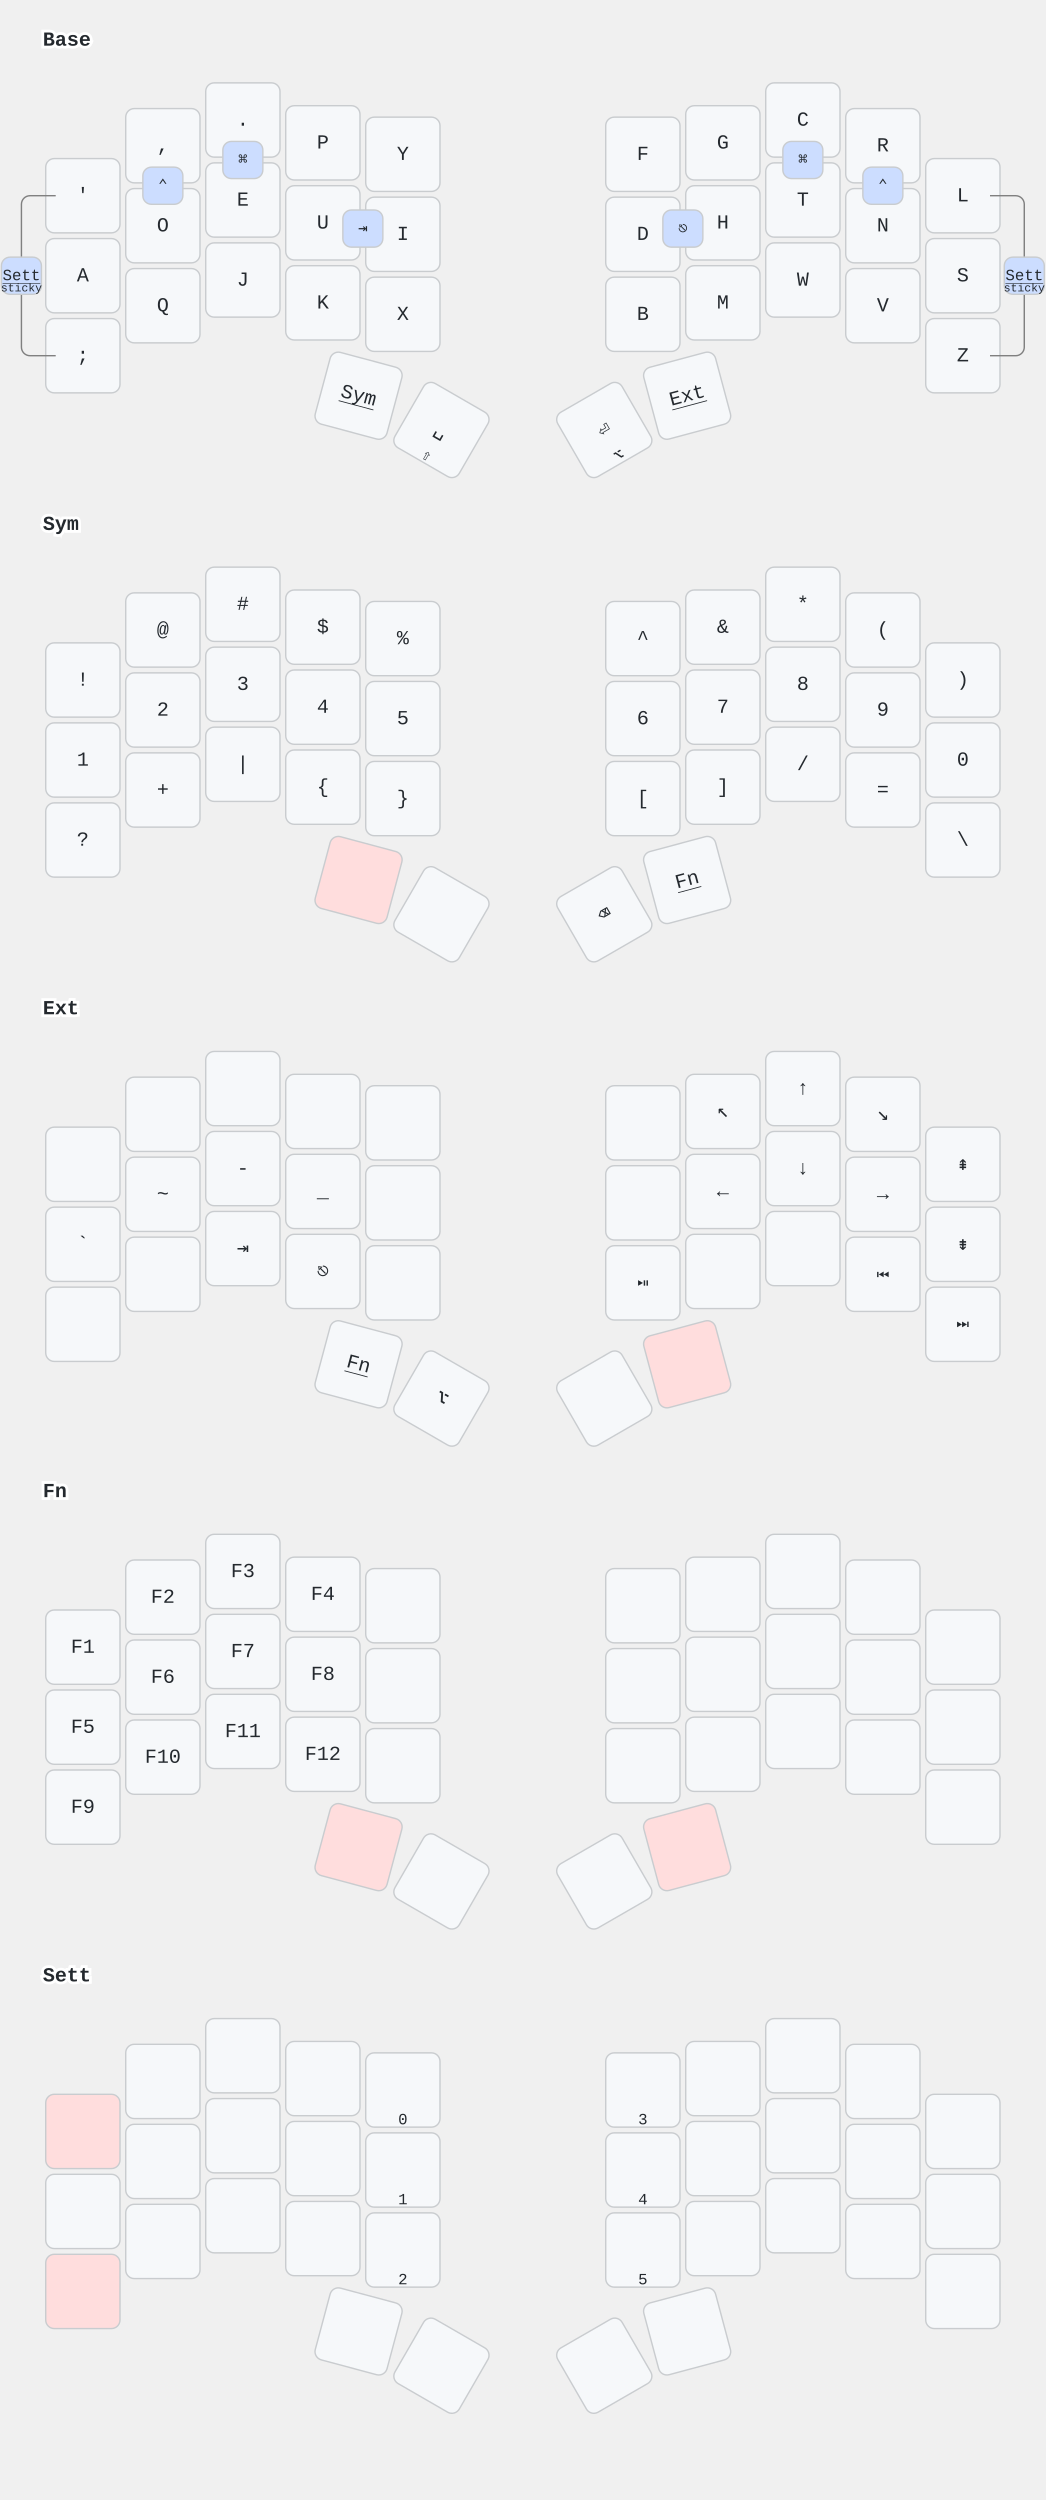
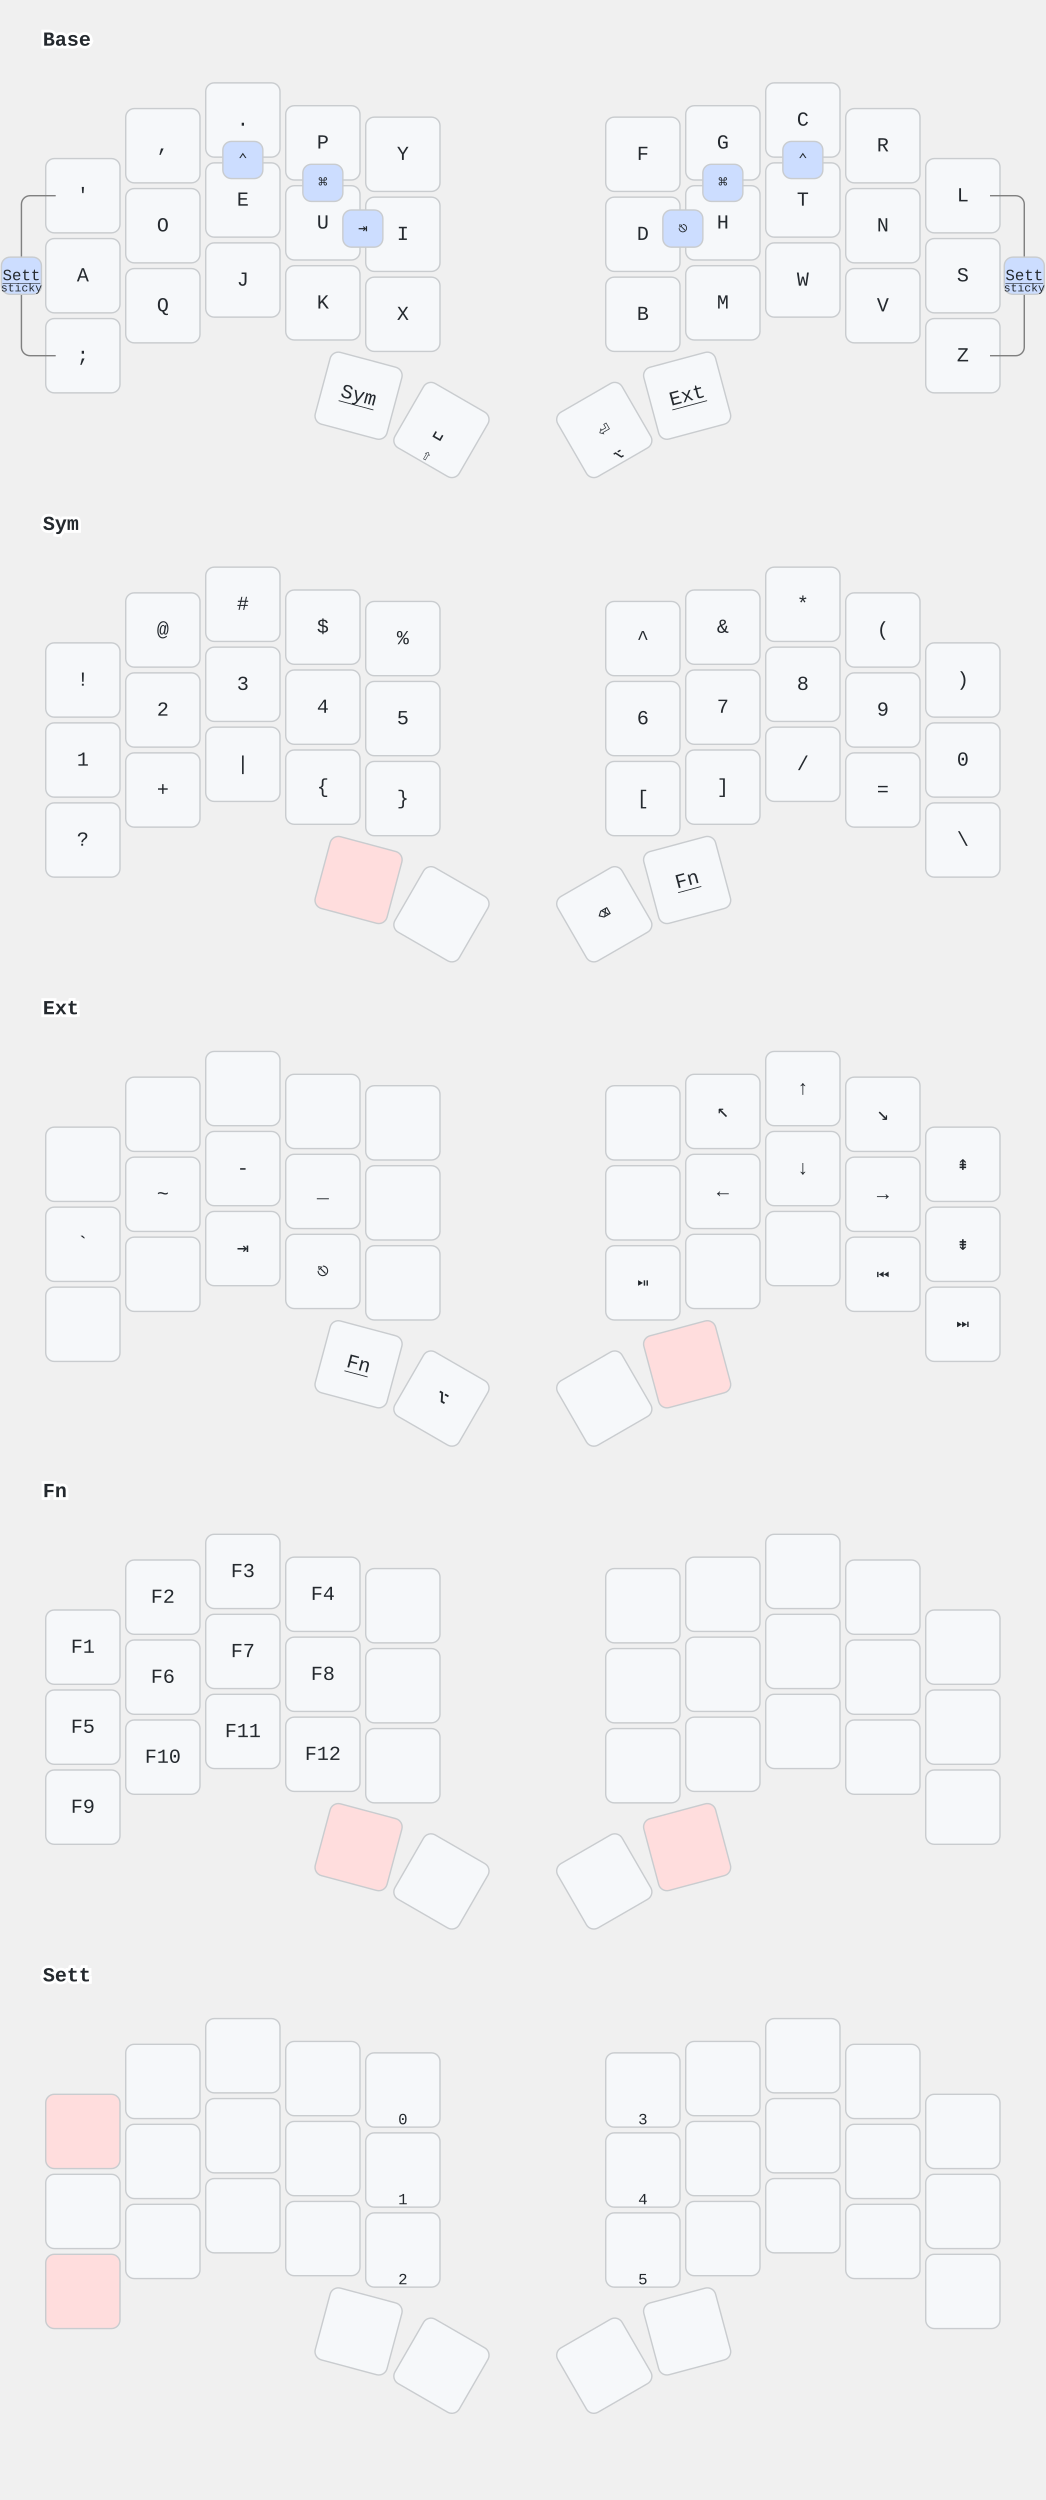
<svg xmlns="http://www.w3.org/2000/svg" xmlns:xlink="http://www.w3.org/1999/xlink" width="732" height="1750" viewBox="0 0 732 1750" class="keymap">
  <defs>/* start glyphs */
<svg id="mdi:bluetooth-connect">
      <svg id="mdi-bluetooth-connect" viewBox="0 0 24 24">
        <path d="M19,10L17,12L19,14L21,12M14.88,16.29L13,18.17V14.41M13,5.83L14.88,7.71L13,9.58M17.71,7.71L12,2H11V9.58L6.41,5L5,6.41L10.59,12L5,17.58L6.41,19L11,14.41V22H12L17.71,16.29L13.41,12M7,12L5,10L3,12L5,14L7,12Z" />
      </svg>
    </svg>
    <svg id="mdi:bluetooth-off">
      <svg id="mdi-bluetooth-off" viewBox="0 0 24 24">
        <path d="M13,5.83L14.88,7.71L13.28,9.31L14.69,10.72L17.71,7.7L12,2H11V7.03L13,9.03M5.41,4L4,5.41L10.59,12L5,17.59L6.41,19L11,14.41V22H12L16.29,17.71L18.59,20L20,18.59M13,18.17V14.41L14.88,16.29" />
      </svg>
    </svg>
    <svg id="mdi:progress-download">
      <svg id="mdi-progress-download" viewBox="0 0 24 24">
        <path d="M13,2.03C17.73,2.5 21.5,6.25 21.95,11C22.5,16.5 18.5,21.38 13,21.93V19.93C16.64,19.5 19.5,16.61 19.96,12.97C20.5,8.58 17.39,4.59 13,4.05V2.05L13,2.03M11,2.06V4.06C9.57,4.26 8.22,4.84 7.1,5.74L5.67,4.26C7.19,3 9.05,2.25 11,2.06M4.26,5.67L5.69,7.1C4.8,8.23 4.24,9.58 4.05,11H2.05C2.25,9.04 3,7.19 4.26,5.67M2.06,13H4.06C4.24,14.42 4.81,15.77 5.69,16.9L4.27,18.33C3.03,16.81 2.26,14.96 2.06,13M7.1,18.37C8.23,19.25 9.58,19.82 11,20V22C9.04,21.79 7.18,21 5.67,19.74L7.1,18.37M12,16.5L7.5,12H11V8H13V12H16.5L12,16.5Z" />
      </svg>
    </svg>
    <svg id="mdi:volume-high">
      <svg id="mdi-volume-high" viewBox="0 0 24 24">
        <path d="M14,3.23V5.29C16.89,6.15 19,8.83 19,12C19,15.17 16.89,17.84 14,18.7V20.77C18,19.86 21,16.28 21,12C21,7.72 18,4.14 14,3.23M16.5,12C16.5,10.23 15.5,8.71 14,7.97V16C15.5,15.29 16.5,13.76 16.5,12M3,9V15H7L12,20V4L7,9H3Z" />
      </svg>
    </svg>
    <svg id="mdi:volume-medium">
      <svg id="mdi-volume-medium" viewBox="0 0 24 24">
        <path d="M5,9V15H9L14,20V4L9,9M18.5,12C18.5,10.23 17.5,8.71 16,7.97V16C17.5,15.29 18.5,13.76 18.5,12Z" />
      </svg>
    </svg>
  </defs>/* end glyphs */
<style>/* inherit to force styles through use tags */
svg path {
    fill: inherit;
}

/* font and background color specifications */
svg.keymap {
    font-family: SFMono-Regular,Consolas,Liberation Mono,Menlo,monospace;
    font-size: 14px;
    font-kerning: normal;
    text-rendering: optimizeLegibility;
    fill: #24292e;
}

/* default key styling */
rect.key {
    fill: #f6f8fa;
}

rect.key, rect.combo {
    stroke: #c9cccf;
    stroke-width: 1;
}

/* default key side styling, only used is draw_key_sides is set */
rect.side {
    filter: brightness(90%);
}

/* color accent for combo boxes */
rect.combo, rect.combo-separate {
    fill: #cdf;
}

/* color accent for held keys */
rect.held, rect.combo.held {
    fill: #fdd;
}

/* color accent for ghost (optional) keys */
rect.ghost, rect.combo.ghost {
    stroke-dasharray: 4, 4;
    stroke-width: 2;
}

text {
    text-anchor: middle;
    dominant-baseline: middle;
}

/* styling for layer labels */
text.label {
    font-weight: bold;
    text-anchor: start;
    stroke: white;
    stroke-width: 4;
    paint-order: stroke;
}

/* styling for optional footer */
text.footer {
    text-anchor: end;
    dominant-baseline: auto;
    stroke: white;
    stroke-width: 4;
    paint-order: stroke;
}

/* styling for combo tap, and key non-tap label text */
text.combo, text.hold, text.shifted, text.left, text.right, text.tl, text.tr, text.bl, text.br {
    font-size: 11px;
}

text.hold, text.bl, text.br {
    text-anchor: middle;
    dominant-baseline: auto;
}

text.shifted, text.tl, text.tr {
    text-anchor: middle;
    dominant-baseline: hanging;
}

text.left, text.tl, text.bl {
    text-anchor: start;
}

text.right, text.tr, text.br {
    text-anchor: end;
}

text.layer-activator {
    text-decoration: underline;
}

/* styling for hold/shifted label text in combo box */
text.combo.hold, text.combo.shifted, text.combo.left, text.combo.right {
    font-size: 8px;
}

/* lighter symbol for transparent keys */
text.trans {
    fill: #7b7e81;
}

/* styling for combo dendrons */
path.combo {
    stroke-width: 1;
    stroke: gray;
    fill: none;
}

/* Start Tabler Icons Cleanup */
/* cannot use height/width with glyphs */
.icon-tabler &gt; path {
    fill: inherit;
    stroke: inherit;
    stroke-width: 2;
}
/* hide tabler's default box */
.icon-tabler &gt; path[stroke="none"][fill="none"] {
    visibility: hidden;
}
/* End Tabler Icons Cleanup */
</style>
  <g transform="translate(30, 0)" class="layer-Base">
    <text x="0" y="28" class="label" id="Base">Base</text>
    <g transform="translate(0, 56)">
      <g transform="translate(28, 81)" class="key keypos-0">
        <rect rx="6" ry="6" x="-26" y="-26" width="52" height="52" class="key" />
        <text x="0" y="0" class="key tap">'</text>
      </g>
      <g transform="translate(84, 46)" class="key keypos-1">
        <rect rx="6" ry="6" x="-26" y="-26" width="52" height="52" class="key" />
        <text x="0" y="0" class="key tap">,</text>
      </g>
      <g transform="translate(140, 28)" class="key keypos-2">
        <rect rx="6" ry="6" x="-26" y="-26" width="52" height="52" class="key" />
        <text x="0" y="0" class="key tap">.</text>
      </g>
      <g transform="translate(196, 44)" class="key keypos-3">
        <rect rx="6" ry="6" x="-26" y="-26" width="52" height="52" class="key" />
        <text x="0" y="0" class="key tap">P</text>
      </g>
      <g transform="translate(252, 52)" class="key keypos-4">
        <rect rx="6" ry="6" x="-26" y="-26" width="52" height="52" class="key" />
        <text x="0" y="0" class="key tap">Y</text>
      </g>
      <g transform="translate(420, 52)" class="key keypos-5">
        <rect rx="6" ry="6" x="-26" y="-26" width="52" height="52" class="key" />
        <text x="0" y="0" class="key tap">F</text>
      </g>
      <g transform="translate(476, 44)" class="key keypos-6">
        <rect rx="6" ry="6" x="-26" y="-26" width="52" height="52" class="key" />
        <text x="0" y="0" class="key tap">G</text>
      </g>
      <g transform="translate(532, 28)" class="key keypos-7">
        <rect rx="6" ry="6" x="-26" y="-26" width="52" height="52" class="key" />
        <text x="0" y="0" class="key tap">C</text>
      </g>
      <g transform="translate(588, 46)" class="key keypos-8">
        <rect rx="6" ry="6" x="-26" y="-26" width="52" height="52" class="key" />
        <text x="0" y="0" class="key tap">R</text>
      </g>
      <g transform="translate(644, 81)" class="key keypos-9">
        <rect rx="6" ry="6" x="-26" y="-26" width="52" height="52" class="key" />
        <text x="0" y="0" class="key tap">L</text>
      </g>
      <g transform="translate(28, 137)" class="key keypos-10">
        <rect rx="6" ry="6" x="-26" y="-26" width="52" height="52" class="key" />
        <text x="0" y="0" class="key tap">A</text>
      </g>
      <g transform="translate(84, 102)" class="key keypos-11">
        <rect rx="6" ry="6" x="-26" y="-26" width="52" height="52" class="key" />
        <text x="0" y="0" class="key tap">O</text>
      </g>
      <g transform="translate(140, 84)" class="key keypos-12">
        <rect rx="6" ry="6" x="-26" y="-26" width="52" height="52" class="key" />
        <text x="0" y="0" class="key tap">E</text>
      </g>
      <g transform="translate(196, 100)" class="key keypos-13">
        <rect rx="6" ry="6" x="-26" y="-26" width="52" height="52" class="key" />
        <text x="0" y="0" class="key tap">U</text>
      </g>
      <g transform="translate(252, 108)" class="key keypos-14">
        <rect rx="6" ry="6" x="-26" y="-26" width="52" height="52" class="key" />
        <text x="0" y="0" class="key tap">I</text>
      </g>
      <g transform="translate(420, 108)" class="key keypos-15">
        <rect rx="6" ry="6" x="-26" y="-26" width="52" height="52" class="key" />
        <text x="0" y="0" class="key tap">D</text>
      </g>
      <g transform="translate(476, 100)" class="key keypos-16">
        <rect rx="6" ry="6" x="-26" y="-26" width="52" height="52" class="key" />
        <text x="0" y="0" class="key tap">H</text>
      </g>
      <g transform="translate(532, 84)" class="key keypos-17">
        <rect rx="6" ry="6" x="-26" y="-26" width="52" height="52" class="key" />
        <text x="0" y="0" class="key tap">T</text>
      </g>
      <g transform="translate(588, 102)" class="key keypos-18">
        <rect rx="6" ry="6" x="-26" y="-26" width="52" height="52" class="key" />
        <text x="0" y="0" class="key tap">N</text>
      </g>
      <g transform="translate(644, 137)" class="key keypos-19">
        <rect rx="6" ry="6" x="-26" y="-26" width="52" height="52" class="key" />
        <text x="0" y="0" class="key tap">S</text>
      </g>
      <g transform="translate(28, 193)" class="key keypos-20">
        <rect rx="6" ry="6" x="-26" y="-26" width="52" height="52" class="key" />
        <text x="0" y="0" class="key tap">;</text>
      </g>
      <g transform="translate(84, 158)" class="key keypos-21">
        <rect rx="6" ry="6" x="-26" y="-26" width="52" height="52" class="key" />
        <text x="0" y="0" class="key tap">Q</text>
      </g>
      <g transform="translate(140, 140)" class="key keypos-22">
        <rect rx="6" ry="6" x="-26" y="-26" width="52" height="52" class="key" />
        <text x="0" y="0" class="key tap">J</text>
      </g>
      <g transform="translate(196, 156)" class="key keypos-23">
        <rect rx="6" ry="6" x="-26" y="-26" width="52" height="52" class="key" />
        <text x="0" y="0" class="key tap">K</text>
      </g>
      <g transform="translate(252, 164)" class="key keypos-24">
        <rect rx="6" ry="6" x="-26" y="-26" width="52" height="52" class="key" />
        <text x="0" y="0" class="key tap">X</text>
      </g>
      <g transform="translate(420, 164)" class="key keypos-25">
        <rect rx="6" ry="6" x="-26" y="-26" width="52" height="52" class="key" />
        <text x="0" y="0" class="key tap">B</text>
      </g>
      <g transform="translate(476, 156)" class="key keypos-26">
        <rect rx="6" ry="6" x="-26" y="-26" width="52" height="52" class="key" />
        <text x="0" y="0" class="key tap">M</text>
      </g>
      <g transform="translate(532, 140)" class="key keypos-27">
        <rect rx="6" ry="6" x="-26" y="-26" width="52" height="52" class="key" />
        <text x="0" y="0" class="key tap">W</text>
      </g>
      <g transform="translate(588, 158)" class="key keypos-28">
        <rect rx="6" ry="6" x="-26" y="-26" width="52" height="52" class="key" />
        <text x="0" y="0" class="key tap">V</text>
      </g>
      <g transform="translate(644, 193)" class="key keypos-29">
        <rect rx="6" ry="6" x="-26" y="-26" width="52" height="52" class="key" />
        <text x="0" y="0" class="key tap">Z</text>
      </g>
      <g transform="translate(221, 221) rotate(15.0)" class="key keypos-30">
        <rect rx="6" ry="6" x="-26" y="-26" width="52" height="52" class="key" />
        <a href="#Sym">
          <text x="0" y="0" class="key tap layer-activator">Sym</text>
        </a>
      </g>
      <g transform="translate(279, 245) rotate(30.0)" class="key keypos-31">
        <rect rx="6" ry="6" x="-26" y="-26" width="52" height="52" class="key" />
        <text x="0" y="0" class="key tap">␣</text>
        <text x="0" y="24" class="key hold">⇧</text>
      </g>
      <g transform="translate(393, 245) rotate(-30.0)" class="key keypos-32">
        <rect rx="6" ry="6" x="-26" y="-26" width="52" height="52" class="key" />
        <text x="0" y="0" class="key tap">⏎</text>
        <text x="0" y="24" class="key hold">⌥</text>
      </g>
      <g transform="translate(451, 221) rotate(-15.0)" class="key keypos-33">
        <rect rx="6" ry="6" x="-26" y="-26" width="52" height="52" class="key" />
        <a href="#Ext">
          <text x="0" y="0" class="key tap layer-activator">Ext</text>
        </a>
      </g>
      <g class="combo combopos-0">
        <path d="M-15,137 v-50 a6.0,6.0 0 0 1 6.0,-6.0 h18" class="combo" />
        <path d="M-15,137 v50 a6.0,6.0 0 0 0 6.0,6.0 h18" class="combo" />
        <rect rx="6" ry="6" x="-29" y="124" width="28" height="26" class="combo" />
        <a href="#Sett">
          <text x="-15" y="137" class="combo tap layer-activator">Sett</text>
        </a>
        <text x="-15" y="148" class="combo hold">sticky</text>
      </g>
      <g class="combo combopos-1">
        <path d="M687,137 v-50 a6.0,6.0 0 0 0 -6.0,-6.0 h-18" class="combo" />
        <path d="M687,137 v50 a6.0,6.0 0 0 1 -6.0,6.0 h-18" class="combo" />
        <rect rx="6" ry="6" x="673" y="124" width="28" height="26" class="combo" />
        <a href="#Sett">
          <text x="687" y="137" class="combo tap layer-activator">Sett</text>
        </a>
        <text x="687" y="148" class="combo hold">sticky</text>
      </g>
      <g class="combo combopos-2">
        <rect rx="6" ry="6" x="210" y="91" width="28" height="26" class="combo" />
        <text x="224" y="104" class="combo tap">⇥</text>
      </g>
      <g class="combo combopos-3">
        <rect rx="6" ry="6" x="434" y="91" width="28" height="26" class="combo" />
        <text x="448" y="104" class="combo tap">⎋</text>
      </g>
      <g class="combo combopos-4">
-         <rect rx="6" ry="6" x="70" y="61" width="28" height="26" class="combo" />
-         <text x="84" y="74" class="combo tap">⌃</text>
+         <rect rx="6" ry="6" x="126" y="43" width="28" height="26" class="combo" />
+         <text x="140" y="56" class="combo tap">⌃</text>
      </g>
      <g class="combo combopos-5">
-         <rect rx="6" ry="6" x="126" y="43" width="28" height="26" class="combo" />
-         <text x="140" y="56" class="combo tap">⌘</text>
+         <rect rx="6" ry="6" x="182" y="59" width="28" height="26" class="combo" />
+         <text x="196" y="72" class="combo tap">⌘</text>
      </g>
      <g class="combo combopos-6">
-         <rect rx="6" ry="6" x="574" y="61" width="28" height="26" class="combo" />
-         <text x="588" y="74" class="combo tap">⌃</text>
+         <rect rx="6" ry="6" x="462" y="59" width="28" height="26" class="combo" />
+         <text x="476" y="72" class="combo tap">⌘</text>
      </g>
      <g class="combo combopos-7">
        <rect rx="6" ry="6" x="518" y="43" width="28" height="26" class="combo" />
-         <text x="532" y="56" class="combo tap">⌘</text>
+         <text x="532" y="56" class="combo tap">⌃</text>
      </g>
    </g>
  </g>
  <g transform="translate(30, 339)" class="layer-Sym">
    <text x="0" y="28" class="label" id="Sym">Sym</text>
    <g transform="translate(0, 56)">
      <g transform="translate(28, 81)" class="key keypos-0">
        <rect rx="6" ry="6" x="-26" y="-26" width="52" height="52" class="key" />
        <text x="0" y="0" class="key tap">!</text>
      </g>
      <g transform="translate(84, 46)" class="key keypos-1">
        <rect rx="6" ry="6" x="-26" y="-26" width="52" height="52" class="key" />
        <text x="0" y="0" class="key tap">@</text>
      </g>
      <g transform="translate(140, 28)" class="key keypos-2">
        <rect rx="6" ry="6" x="-26" y="-26" width="52" height="52" class="key" />
        <text x="0" y="0" class="key tap">#</text>
      </g>
      <g transform="translate(196, 44)" class="key keypos-3">
        <rect rx="6" ry="6" x="-26" y="-26" width="52" height="52" class="key" />
        <text x="0" y="0" class="key tap">$</text>
      </g>
      <g transform="translate(252, 52)" class="key keypos-4">
        <rect rx="6" ry="6" x="-26" y="-26" width="52" height="52" class="key" />
        <text x="0" y="0" class="key tap">%</text>
      </g>
      <g transform="translate(420, 52)" class="key keypos-5">
        <rect rx="6" ry="6" x="-26" y="-26" width="52" height="52" class="key" />
        <text x="0" y="0" class="key tap">^</text>
      </g>
      <g transform="translate(476, 44)" class="key keypos-6">
        <rect rx="6" ry="6" x="-26" y="-26" width="52" height="52" class="key" />
        <text x="0" y="0" class="key tap">&amp;</text>
      </g>
      <g transform="translate(532, 28)" class="key keypos-7">
        <rect rx="6" ry="6" x="-26" y="-26" width="52" height="52" class="key" />
        <text x="0" y="0" class="key tap">*</text>
      </g>
      <g transform="translate(588, 46)" class="key keypos-8">
        <rect rx="6" ry="6" x="-26" y="-26" width="52" height="52" class="key" />
        <text x="0" y="0" class="key tap">(</text>
      </g>
      <g transform="translate(644, 81)" class="key keypos-9">
        <rect rx="6" ry="6" x="-26" y="-26" width="52" height="52" class="key" />
        <text x="0" y="0" class="key tap">)</text>
      </g>
      <g transform="translate(28, 137)" class="key keypos-10">
        <rect rx="6" ry="6" x="-26" y="-26" width="52" height="52" class="key" />
        <text x="0" y="0" class="key tap">1</text>
      </g>
      <g transform="translate(84, 102)" class="key keypos-11">
        <rect rx="6" ry="6" x="-26" y="-26" width="52" height="52" class="key" />
        <text x="0" y="0" class="key tap">2</text>
      </g>
      <g transform="translate(140, 84)" class="key keypos-12">
        <rect rx="6" ry="6" x="-26" y="-26" width="52" height="52" class="key" />
        <text x="0" y="0" class="key tap">3</text>
      </g>
      <g transform="translate(196, 100)" class="key keypos-13">
        <rect rx="6" ry="6" x="-26" y="-26" width="52" height="52" class="key" />
        <text x="0" y="0" class="key tap">4</text>
      </g>
      <g transform="translate(252, 108)" class="key keypos-14">
        <rect rx="6" ry="6" x="-26" y="-26" width="52" height="52" class="key" />
        <text x="0" y="0" class="key tap">5</text>
      </g>
      <g transform="translate(420, 108)" class="key keypos-15">
        <rect rx="6" ry="6" x="-26" y="-26" width="52" height="52" class="key" />
        <text x="0" y="0" class="key tap">6</text>
      </g>
      <g transform="translate(476, 100)" class="key keypos-16">
        <rect rx="6" ry="6" x="-26" y="-26" width="52" height="52" class="key" />
        <text x="0" y="0" class="key tap">7</text>
      </g>
      <g transform="translate(532, 84)" class="key keypos-17">
        <rect rx="6" ry="6" x="-26" y="-26" width="52" height="52" class="key" />
        <text x="0" y="0" class="key tap">8</text>
      </g>
      <g transform="translate(588, 102)" class="key keypos-18">
        <rect rx="6" ry="6" x="-26" y="-26" width="52" height="52" class="key" />
        <text x="0" y="0" class="key tap">9</text>
      </g>
      <g transform="translate(644, 137)" class="key keypos-19">
        <rect rx="6" ry="6" x="-26" y="-26" width="52" height="52" class="key" />
        <text x="0" y="0" class="key tap">0</text>
      </g>
      <g transform="translate(28, 193)" class="key keypos-20">
        <rect rx="6" ry="6" x="-26" y="-26" width="52" height="52" class="key" />
        <text x="0" y="0" class="key tap">?</text>
      </g>
      <g transform="translate(84, 158)" class="key keypos-21">
        <rect rx="6" ry="6" x="-26" y="-26" width="52" height="52" class="key" />
        <text x="0" y="0" class="key tap">+</text>
      </g>
      <g transform="translate(140, 140)" class="key keypos-22">
        <rect rx="6" ry="6" x="-26" y="-26" width="52" height="52" class="key" />
        <text x="0" y="0" class="key tap">|</text>
      </g>
      <g transform="translate(196, 156)" class="key keypos-23">
        <rect rx="6" ry="6" x="-26" y="-26" width="52" height="52" class="key" />
        <text x="0" y="0" class="key tap">{</text>
      </g>
      <g transform="translate(252, 164)" class="key keypos-24">
        <rect rx="6" ry="6" x="-26" y="-26" width="52" height="52" class="key" />
        <text x="0" y="0" class="key tap">}</text>
      </g>
      <g transform="translate(420, 164)" class="key keypos-25">
        <rect rx="6" ry="6" x="-26" y="-26" width="52" height="52" class="key" />
        <text x="0" y="0" class="key tap">[</text>
      </g>
      <g transform="translate(476, 156)" class="key keypos-26">
        <rect rx="6" ry="6" x="-26" y="-26" width="52" height="52" class="key" />
        <text x="0" y="0" class="key tap">]</text>
      </g>
      <g transform="translate(532, 140)" class="key keypos-27">
        <rect rx="6" ry="6" x="-26" y="-26" width="52" height="52" class="key" />
        <text x="0" y="0" class="key tap">/</text>
      </g>
      <g transform="translate(588, 158)" class="key keypos-28">
        <rect rx="6" ry="6" x="-26" y="-26" width="52" height="52" class="key" />
        <text x="0" y="0" class="key tap">=</text>
      </g>
      <g transform="translate(644, 193)" class="key keypos-29">
        <rect rx="6" ry="6" x="-26" y="-26" width="52" height="52" class="key" />
        <text x="0" y="0" class="key tap">\</text>
      </g>
      <g transform="translate(221, 221) rotate(15.0)" class="key held keypos-30">
        <rect rx="6" ry="6" x="-26" y="-26" width="52" height="52" class="key held" />
      </g>
      <g transform="translate(279, 245) rotate(30.0)" class="key keypos-31">
        <rect rx="6" ry="6" x="-26" y="-26" width="52" height="52" class="key" />
      </g>
      <g transform="translate(393, 245) rotate(-30.0)" class="key keypos-32">
        <rect rx="6" ry="6" x="-26" y="-26" width="52" height="52" class="key" />
        <text x="0" y="0" class="key tap">⌫</text>
      </g>
      <g transform="translate(451, 221) rotate(-15.0)" class="key keypos-33">
        <rect rx="6" ry="6" x="-26" y="-26" width="52" height="52" class="key" />
        <a href="#Fn">
          <text x="0" y="0" class="key tap layer-activator">Fn</text>
        </a>
      </g>
    </g>
  </g>
  <g transform="translate(30, 678)" class="layer-Ext">
    <text x="0" y="28" class="label" id="Ext">Ext</text>
    <g transform="translate(0, 56)">
      <g transform="translate(28, 81)" class="key keypos-0">
        <rect rx="6" ry="6" x="-26" y="-26" width="52" height="52" class="key" />
      </g>
      <g transform="translate(84, 46)" class="key keypos-1">
        <rect rx="6" ry="6" x="-26" y="-26" width="52" height="52" class="key" />
      </g>
      <g transform="translate(140, 28)" class="key keypos-2">
        <rect rx="6" ry="6" x="-26" y="-26" width="52" height="52" class="key" />
      </g>
      <g transform="translate(196, 44)" class="key keypos-3">
        <rect rx="6" ry="6" x="-26" y="-26" width="52" height="52" class="key" />
      </g>
      <g transform="translate(252, 52)" class="key keypos-4">
        <rect rx="6" ry="6" x="-26" y="-26" width="52" height="52" class="key" />
      </g>
      <g transform="translate(420, 52)" class="key keypos-5">
        <rect rx="6" ry="6" x="-26" y="-26" width="52" height="52" class="key" />
      </g>
      <g transform="translate(476, 44)" class="key keypos-6">
        <rect rx="6" ry="6" x="-26" y="-26" width="52" height="52" class="key" />
        <text x="0" y="0" class="key tap">↖</text>
      </g>
      <g transform="translate(532, 28)" class="key keypos-7">
        <rect rx="6" ry="6" x="-26" y="-26" width="52" height="52" class="key" />
        <text x="0" y="0" class="key tap">↑</text>
      </g>
      <g transform="translate(588, 46)" class="key keypos-8">
        <rect rx="6" ry="6" x="-26" y="-26" width="52" height="52" class="key" />
        <text x="0" y="0" class="key tap">↘</text>
      </g>
      <g transform="translate(644, 81)" class="key keypos-9">
        <rect rx="6" ry="6" x="-26" y="-26" width="52" height="52" class="key" />
        <text x="0" y="0" class="key tap">⇞</text>
      </g>
      <g transform="translate(28, 137)" class="key keypos-10">
        <rect rx="6" ry="6" x="-26" y="-26" width="52" height="52" class="key" />
        <text x="0" y="0" class="key tap">`</text>
      </g>
      <g transform="translate(84, 102)" class="key keypos-11">
        <rect rx="6" ry="6" x="-26" y="-26" width="52" height="52" class="key" />
        <text x="0" y="0" class="key tap">~</text>
      </g>
      <g transform="translate(140, 84)" class="key keypos-12">
        <rect rx="6" ry="6" x="-26" y="-26" width="52" height="52" class="key" />
        <text x="0" y="0" class="key tap">-</text>
      </g>
      <g transform="translate(196, 100)" class="key keypos-13">
        <rect rx="6" ry="6" x="-26" y="-26" width="52" height="52" class="key" />
        <text x="0" y="0" class="key tap">_</text>
      </g>
      <g transform="translate(252, 108)" class="key keypos-14">
        <rect rx="6" ry="6" x="-26" y="-26" width="52" height="52" class="key" />
      </g>
      <g transform="translate(420, 108)" class="key keypos-15">
        <rect rx="6" ry="6" x="-26" y="-26" width="52" height="52" class="key" />
      </g>
      <g transform="translate(476, 100)" class="key keypos-16">
        <rect rx="6" ry="6" x="-26" y="-26" width="52" height="52" class="key" />
        <text x="0" y="0" class="key tap">←</text>
      </g>
      <g transform="translate(532, 84)" class="key keypos-17">
        <rect rx="6" ry="6" x="-26" y="-26" width="52" height="52" class="key" />
        <text x="0" y="0" class="key tap">↓</text>
      </g>
      <g transform="translate(588, 102)" class="key keypos-18">
        <rect rx="6" ry="6" x="-26" y="-26" width="52" height="52" class="key" />
        <text x="0" y="0" class="key tap">→</text>
      </g>
      <g transform="translate(644, 137)" class="key keypos-19">
        <rect rx="6" ry="6" x="-26" y="-26" width="52" height="52" class="key" />
        <text x="0" y="0" class="key tap">⇟</text>
      </g>
      <g transform="translate(28, 193)" class="key keypos-20">
        <rect rx="6" ry="6" x="-26" y="-26" width="52" height="52" class="key" />
      </g>
      <g transform="translate(84, 158)" class="key keypos-21">
        <rect rx="6" ry="6" x="-26" y="-26" width="52" height="52" class="key" />
      </g>
      <g transform="translate(140, 140)" class="key keypos-22">
        <rect rx="6" ry="6" x="-26" y="-26" width="52" height="52" class="key" />
        <text x="0" y="0" class="key tap">⇥</text>
      </g>
      <g transform="translate(196, 156)" class="key keypos-23">
        <rect rx="6" ry="6" x="-26" y="-26" width="52" height="52" class="key" />
        <text x="0" y="0" class="key tap">⎋</text>
      </g>
      <g transform="translate(252, 164)" class="key keypos-24">
        <rect rx="6" ry="6" x="-26" y="-26" width="52" height="52" class="key" />
      </g>
      <g transform="translate(420, 164)" class="key keypos-25">
        <rect rx="6" ry="6" x="-26" y="-26" width="52" height="52" class="key" />
        <text x="0" y="0" class="key tap">⏯</text>
      </g>
      <g transform="translate(476, 156)" class="key keypos-26">
        <rect rx="6" ry="6" x="-26" y="-26" width="52" height="52" class="key" />
        <use href="#mdi:volume-medium" xlink:href="#mdi:volume-medium" x="-7" y="-7" height="14" width="14.0" class="key tap glyph mdi:volume-medium" />
      </g>
      <g transform="translate(532, 140)" class="key keypos-27">
        <rect rx="6" ry="6" x="-26" y="-26" width="52" height="52" class="key" />
        <use href="#mdi:volume-high" xlink:href="#mdi:volume-high" x="-7" y="-7" height="14" width="14.0" class="key tap glyph mdi:volume-high" />
      </g>
      <g transform="translate(588, 158)" class="key keypos-28">
        <rect rx="6" ry="6" x="-26" y="-26" width="52" height="52" class="key" />
        <text x="0" y="0" class="key tap">⏮</text>
      </g>
      <g transform="translate(644, 193)" class="key keypos-29">
        <rect rx="6" ry="6" x="-26" y="-26" width="52" height="52" class="key" />
        <text x="0" y="0" class="key tap">⏭</text>
      </g>
      <g transform="translate(221, 221) rotate(15.0)" class="key keypos-30">
        <rect rx="6" ry="6" x="-26" y="-26" width="52" height="52" class="key" />
        <a href="#Fn">
          <text x="0" y="0" class="key tap layer-activator">Fn</text>
        </a>
      </g>
      <g transform="translate(279, 245) rotate(30.0)" class="key keypos-31">
        <rect rx="6" ry="6" x="-26" y="-26" width="52" height="52" class="key" />
        <text x="0" y="0" class="key tap">⌥</text>
      </g>
      <g transform="translate(393, 245) rotate(-30.0)" class="key keypos-32">
        <rect rx="6" ry="6" x="-26" y="-26" width="52" height="52" class="key" />
      </g>
      <g transform="translate(451, 221) rotate(-15.0)" class="key held keypos-33">
        <rect rx="6" ry="6" x="-26" y="-26" width="52" height="52" class="key held" />
      </g>
    </g>
  </g>
  <g transform="translate(30, 1016)" class="layer-Fn">
    <text x="0" y="28" class="label" id="Fn">Fn</text>
    <g transform="translate(0, 56)">
      <g transform="translate(28, 81)" class="key keypos-0">
        <rect rx="6" ry="6" x="-26" y="-26" width="52" height="52" class="key" />
        <text x="0" y="0" class="key tap">F1</text>
      </g>
      <g transform="translate(84, 46)" class="key keypos-1">
        <rect rx="6" ry="6" x="-26" y="-26" width="52" height="52" class="key" />
        <text x="0" y="0" class="key tap">F2</text>
      </g>
      <g transform="translate(140, 28)" class="key keypos-2">
        <rect rx="6" ry="6" x="-26" y="-26" width="52" height="52" class="key" />
        <text x="0" y="0" class="key tap">F3</text>
      </g>
      <g transform="translate(196, 44)" class="key keypos-3">
        <rect rx="6" ry="6" x="-26" y="-26" width="52" height="52" class="key" />
        <text x="0" y="0" class="key tap">F4</text>
      </g>
      <g transform="translate(252, 52)" class="key keypos-4">
        <rect rx="6" ry="6" x="-26" y="-26" width="52" height="52" class="key" />
      </g>
      <g transform="translate(420, 52)" class="key keypos-5">
        <rect rx="6" ry="6" x="-26" y="-26" width="52" height="52" class="key" />
      </g>
      <g transform="translate(476, 44)" class="key keypos-6">
        <rect rx="6" ry="6" x="-26" y="-26" width="52" height="52" class="key" />
      </g>
      <g transform="translate(532, 28)" class="key keypos-7">
        <rect rx="6" ry="6" x="-26" y="-26" width="52" height="52" class="key" />
      </g>
      <g transform="translate(588, 46)" class="key keypos-8">
        <rect rx="6" ry="6" x="-26" y="-26" width="52" height="52" class="key" />
      </g>
      <g transform="translate(644, 81)" class="key keypos-9">
        <rect rx="6" ry="6" x="-26" y="-26" width="52" height="52" class="key" />
      </g>
      <g transform="translate(28, 137)" class="key keypos-10">
        <rect rx="6" ry="6" x="-26" y="-26" width="52" height="52" class="key" />
        <text x="0" y="0" class="key tap">F5</text>
      </g>
      <g transform="translate(84, 102)" class="key keypos-11">
        <rect rx="6" ry="6" x="-26" y="-26" width="52" height="52" class="key" />
        <text x="0" y="0" class="key tap">F6</text>
      </g>
      <g transform="translate(140, 84)" class="key keypos-12">
        <rect rx="6" ry="6" x="-26" y="-26" width="52" height="52" class="key" />
        <text x="0" y="0" class="key tap">F7</text>
      </g>
      <g transform="translate(196, 100)" class="key keypos-13">
        <rect rx="6" ry="6" x="-26" y="-26" width="52" height="52" class="key" />
        <text x="0" y="0" class="key tap">F8</text>
      </g>
      <g transform="translate(252, 108)" class="key keypos-14">
        <rect rx="6" ry="6" x="-26" y="-26" width="52" height="52" class="key" />
      </g>
      <g transform="translate(420, 108)" class="key keypos-15">
        <rect rx="6" ry="6" x="-26" y="-26" width="52" height="52" class="key" />
      </g>
      <g transform="translate(476, 100)" class="key keypos-16">
        <rect rx="6" ry="6" x="-26" y="-26" width="52" height="52" class="key" />
      </g>
      <g transform="translate(532, 84)" class="key keypos-17">
        <rect rx="6" ry="6" x="-26" y="-26" width="52" height="52" class="key" />
      </g>
      <g transform="translate(588, 102)" class="key keypos-18">
        <rect rx="6" ry="6" x="-26" y="-26" width="52" height="52" class="key" />
      </g>
      <g transform="translate(644, 137)" class="key keypos-19">
        <rect rx="6" ry="6" x="-26" y="-26" width="52" height="52" class="key" />
      </g>
      <g transform="translate(28, 193)" class="key keypos-20">
        <rect rx="6" ry="6" x="-26" y="-26" width="52" height="52" class="key" />
        <text x="0" y="0" class="key tap">F9</text>
      </g>
      <g transform="translate(84, 158)" class="key keypos-21">
        <rect rx="6" ry="6" x="-26" y="-26" width="52" height="52" class="key" />
        <text x="0" y="0" class="key tap">F10</text>
      </g>
      <g transform="translate(140, 140)" class="key keypos-22">
        <rect rx="6" ry="6" x="-26" y="-26" width="52" height="52" class="key" />
        <text x="0" y="0" class="key tap">F11</text>
      </g>
      <g transform="translate(196, 156)" class="key keypos-23">
        <rect rx="6" ry="6" x="-26" y="-26" width="52" height="52" class="key" />
        <text x="0" y="0" class="key tap">F12</text>
      </g>
      <g transform="translate(252, 164)" class="key keypos-24">
        <rect rx="6" ry="6" x="-26" y="-26" width="52" height="52" class="key" />
      </g>
      <g transform="translate(420, 164)" class="key keypos-25">
        <rect rx="6" ry="6" x="-26" y="-26" width="52" height="52" class="key" />
      </g>
      <g transform="translate(476, 156)" class="key keypos-26">
        <rect rx="6" ry="6" x="-26" y="-26" width="52" height="52" class="key" />
      </g>
      <g transform="translate(532, 140)" class="key keypos-27">
        <rect rx="6" ry="6" x="-26" y="-26" width="52" height="52" class="key" />
      </g>
      <g transform="translate(588, 158)" class="key keypos-28">
        <rect rx="6" ry="6" x="-26" y="-26" width="52" height="52" class="key" />
      </g>
      <g transform="translate(644, 193)" class="key keypos-29">
        <rect rx="6" ry="6" x="-26" y="-26" width="52" height="52" class="key" />
      </g>
      <g transform="translate(221, 221) rotate(15.0)" class="key held keypos-30">
        <rect rx="6" ry="6" x="-26" y="-26" width="52" height="52" class="key held" />
      </g>
      <g transform="translate(279, 245) rotate(30.0)" class="key keypos-31">
        <rect rx="6" ry="6" x="-26" y="-26" width="52" height="52" class="key" />
      </g>
      <g transform="translate(393, 245) rotate(-30.0)" class="key keypos-32">
        <rect rx="6" ry="6" x="-26" y="-26" width="52" height="52" class="key" />
      </g>
      <g transform="translate(451, 221) rotate(-15.0)" class="key held keypos-33">
        <rect rx="6" ry="6" x="-26" y="-26" width="52" height="52" class="key held" />
      </g>
    </g>
  </g>
  <g transform="translate(30, 1355)" class="layer-Sett">
    <text x="0" y="28" class="label" id="Sett">Sett</text>
    <g transform="translate(0, 56)">
      <g transform="translate(28, 81)" class="key held keypos-0">
        <rect rx="6" ry="6" x="-26" y="-26" width="52" height="52" class="key held" />
      </g>
      <g transform="translate(84, 46)" class="key keypos-1">
        <rect rx="6" ry="6" x="-26" y="-26" width="52" height="52" class="key" />
        <use href="#mdi:progress-download" xlink:href="#mdi:progress-download" x="-7" y="-7" height="14" width="14.0" class="key tap glyph mdi:progress-download" />
      </g>
      <g transform="translate(140, 28)" class="key keypos-2">
        <rect rx="6" ry="6" x="-26" y="-26" width="52" height="52" class="key" />
      </g>
      <g transform="translate(196, 44)" class="key keypos-3">
        <rect rx="6" ry="6" x="-26" y="-26" width="52" height="52" class="key" />
        <use href="#mdi:bluetooth-off" xlink:href="#mdi:bluetooth-off" x="-7" y="-7" height="14" width="14.0" class="key tap glyph mdi:bluetooth-off" />
      </g>
      <g transform="translate(252, 52)" class="key keypos-4">
        <rect rx="6" ry="6" x="-26" y="-26" width="52" height="52" class="key" />
        <use href="#mdi:bluetooth-connect" xlink:href="#mdi:bluetooth-connect" x="-7" y="-7" height="14" width="14.0" class="key tap glyph mdi:bluetooth-connect" />
        <text x="0" y="24" class="key hold">0</text>
      </g>
      <g transform="translate(420, 52)" class="key keypos-5">
        <rect rx="6" ry="6" x="-26" y="-26" width="52" height="52" class="key" />
        <use href="#mdi:bluetooth-connect" xlink:href="#mdi:bluetooth-connect" x="-7" y="-7" height="14" width="14.0" class="key tap glyph mdi:bluetooth-connect" />
        <text x="0" y="24" class="key hold">3</text>
      </g>
      <g transform="translate(476, 44)" class="key keypos-6">
        <rect rx="6" ry="6" x="-26" y="-26" width="52" height="52" class="key" />
      </g>
      <g transform="translate(532, 28)" class="key keypos-7">
        <rect rx="6" ry="6" x="-26" y="-26" width="52" height="52" class="key" />
      </g>
      <g transform="translate(588, 46)" class="key keypos-8">
        <rect rx="6" ry="6" x="-26" y="-26" width="52" height="52" class="key" />
        <use href="#mdi:progress-download" xlink:href="#mdi:progress-download" x="-7" y="-7" height="14" width="14.0" class="key tap glyph mdi:progress-download" />
      </g>
      <g transform="translate(644, 81)" class="key keypos-9">
        <rect rx="6" ry="6" x="-26" y="-26" width="52" height="52" class="key" />
      </g>
      <g transform="translate(28, 137)" class="key keypos-10">
        <rect rx="6" ry="6" x="-26" y="-26" width="52" height="52" class="key" />
      </g>
      <g transform="translate(84, 102)" class="key keypos-11">
        <rect rx="6" ry="6" x="-26" y="-26" width="52" height="52" class="key" />
      </g>
      <g transform="translate(140, 84)" class="key keypos-12">
        <rect rx="6" ry="6" x="-26" y="-26" width="52" height="52" class="key" />
      </g>
      <g transform="translate(196, 100)" class="key keypos-13">
        <rect rx="6" ry="6" x="-26" y="-26" width="52" height="52" class="key" />
      </g>
      <g transform="translate(252, 108)" class="key keypos-14">
        <rect rx="6" ry="6" x="-26" y="-26" width="52" height="52" class="key" />
        <use href="#mdi:bluetooth-connect" xlink:href="#mdi:bluetooth-connect" x="-7" y="-7" height="14" width="14.0" class="key tap glyph mdi:bluetooth-connect" />
        <text x="0" y="24" class="key hold">1</text>
      </g>
      <g transform="translate(420, 108)" class="key keypos-15">
        <rect rx="6" ry="6" x="-26" y="-26" width="52" height="52" class="key" />
        <use href="#mdi:bluetooth-connect" xlink:href="#mdi:bluetooth-connect" x="-7" y="-7" height="14" width="14.0" class="key tap glyph mdi:bluetooth-connect" />
        <text x="0" y="24" class="key hold">4</text>
      </g>
      <g transform="translate(476, 100)" class="key keypos-16">
        <rect rx="6" ry="6" x="-26" y="-26" width="52" height="52" class="key" />
      </g>
      <g transform="translate(532, 84)" class="key keypos-17">
        <rect rx="6" ry="6" x="-26" y="-26" width="52" height="52" class="key" />
      </g>
      <g transform="translate(588, 102)" class="key keypos-18">
        <rect rx="6" ry="6" x="-26" y="-26" width="52" height="52" class="key" />
      </g>
      <g transform="translate(644, 137)" class="key keypos-19">
        <rect rx="6" ry="6" x="-26" y="-26" width="52" height="52" class="key" />
      </g>
      <g transform="translate(28, 193)" class="key held keypos-20">
        <rect rx="6" ry="6" x="-26" y="-26" width="52" height="52" class="key held" />
      </g>
      <g transform="translate(84, 158)" class="key keypos-21">
        <rect rx="6" ry="6" x="-26" y="-26" width="52" height="52" class="key" />
      </g>
      <g transform="translate(140, 140)" class="key keypos-22">
        <rect rx="6" ry="6" x="-26" y="-26" width="52" height="52" class="key" />
      </g>
      <g transform="translate(196, 156)" class="key keypos-23">
        <rect rx="6" ry="6" x="-26" y="-26" width="52" height="52" class="key" />
      </g>
      <g transform="translate(252, 164)" class="key keypos-24">
        <rect rx="6" ry="6" x="-26" y="-26" width="52" height="52" class="key" />
        <use href="#mdi:bluetooth-connect" xlink:href="#mdi:bluetooth-connect" x="-7" y="-7" height="14" width="14.0" class="key tap glyph mdi:bluetooth-connect" />
        <text x="0" y="24" class="key hold">2</text>
      </g>
      <g transform="translate(420, 164)" class="key keypos-25">
        <rect rx="6" ry="6" x="-26" y="-26" width="52" height="52" class="key" />
        <use href="#mdi:bluetooth-connect" xlink:href="#mdi:bluetooth-connect" x="-7" y="-7" height="14" width="14.0" class="key tap glyph mdi:bluetooth-connect" />
        <text x="0" y="24" class="key hold">5</text>
      </g>
      <g transform="translate(476, 156)" class="key keypos-26">
        <rect rx="6" ry="6" x="-26" y="-26" width="52" height="52" class="key" />
      </g>
      <g transform="translate(532, 140)" class="key keypos-27">
        <rect rx="6" ry="6" x="-26" y="-26" width="52" height="52" class="key" />
      </g>
      <g transform="translate(588, 158)" class="key keypos-28">
        <rect rx="6" ry="6" x="-26" y="-26" width="52" height="52" class="key" />
      </g>
      <g transform="translate(644, 193)" class="key keypos-29">
        <rect rx="6" ry="6" x="-26" y="-26" width="52" height="52" class="key" />
      </g>
      <g transform="translate(221, 221) rotate(15.0)" class="key keypos-30">
        <rect rx="6" ry="6" x="-26" y="-26" width="52" height="52" class="key" />
      </g>
      <g transform="translate(279, 245) rotate(30.0)" class="key keypos-31">
        <rect rx="6" ry="6" x="-26" y="-26" width="52" height="52" class="key" />
      </g>
      <g transform="translate(393, 245) rotate(-30.0)" class="key keypos-32">
        <rect rx="6" ry="6" x="-26" y="-26" width="52" height="52" class="key" />
      </g>
      <g transform="translate(451, 221) rotate(-15.0)" class="key keypos-33">
        <rect rx="6" ry="6" x="-26" y="-26" width="52" height="52" class="key" />
      </g>
    </g>
  </g>
</svg>
